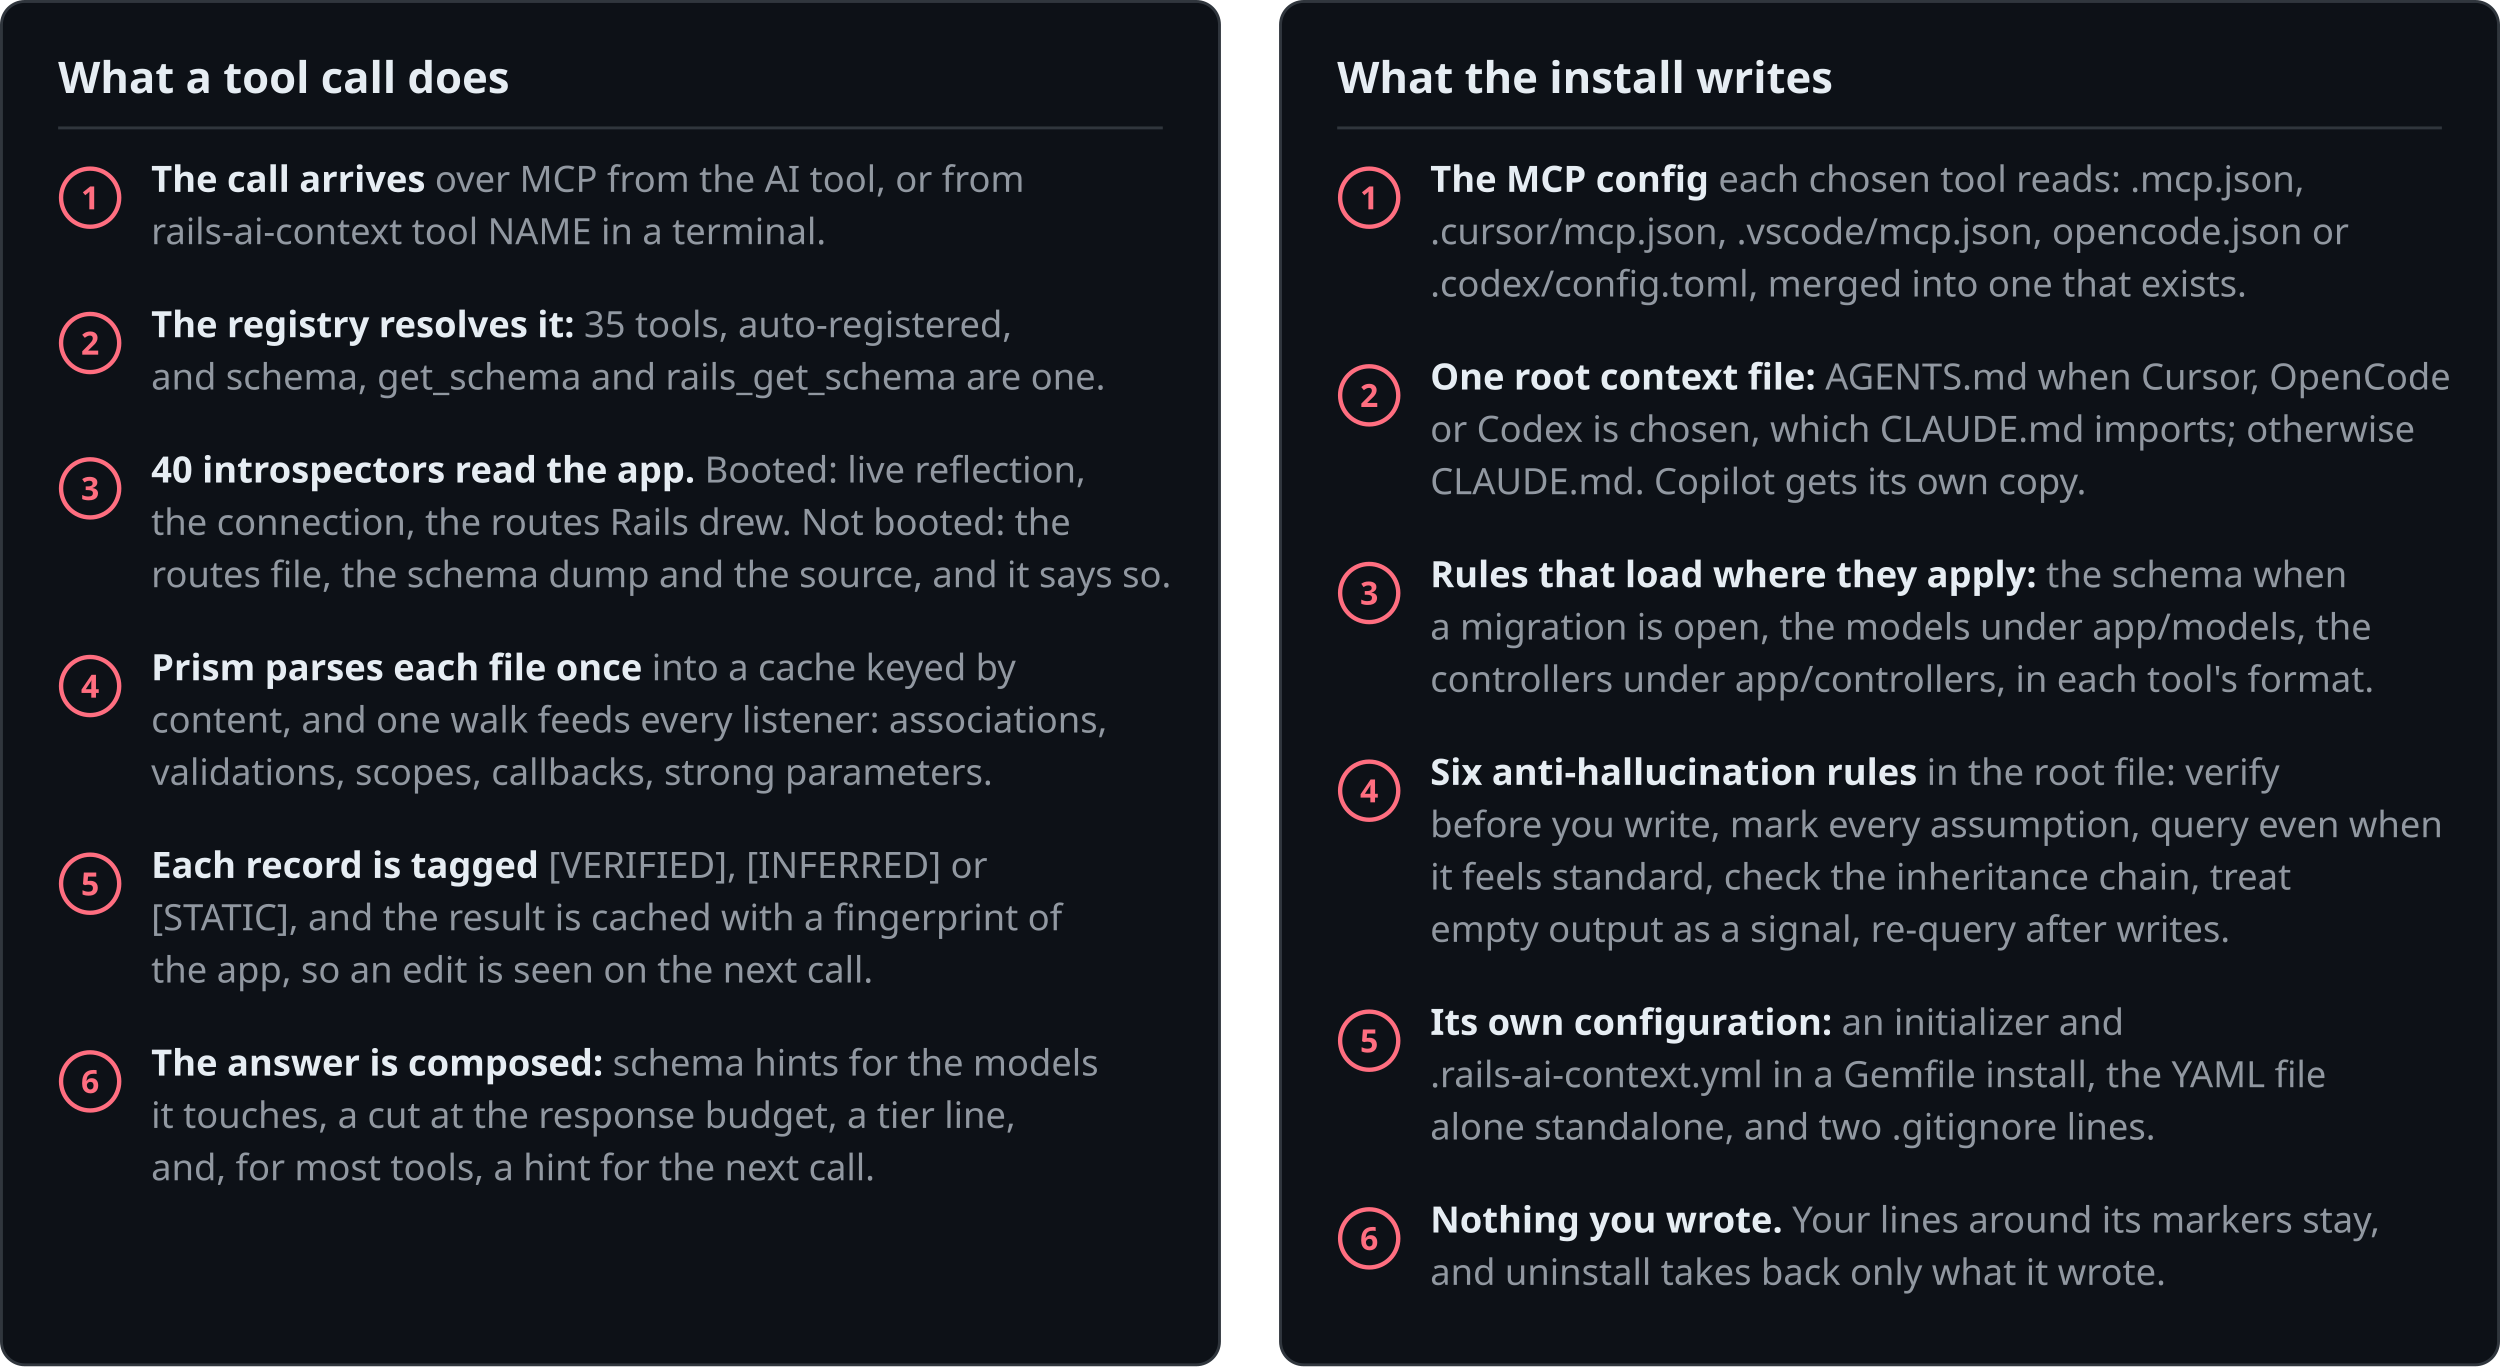
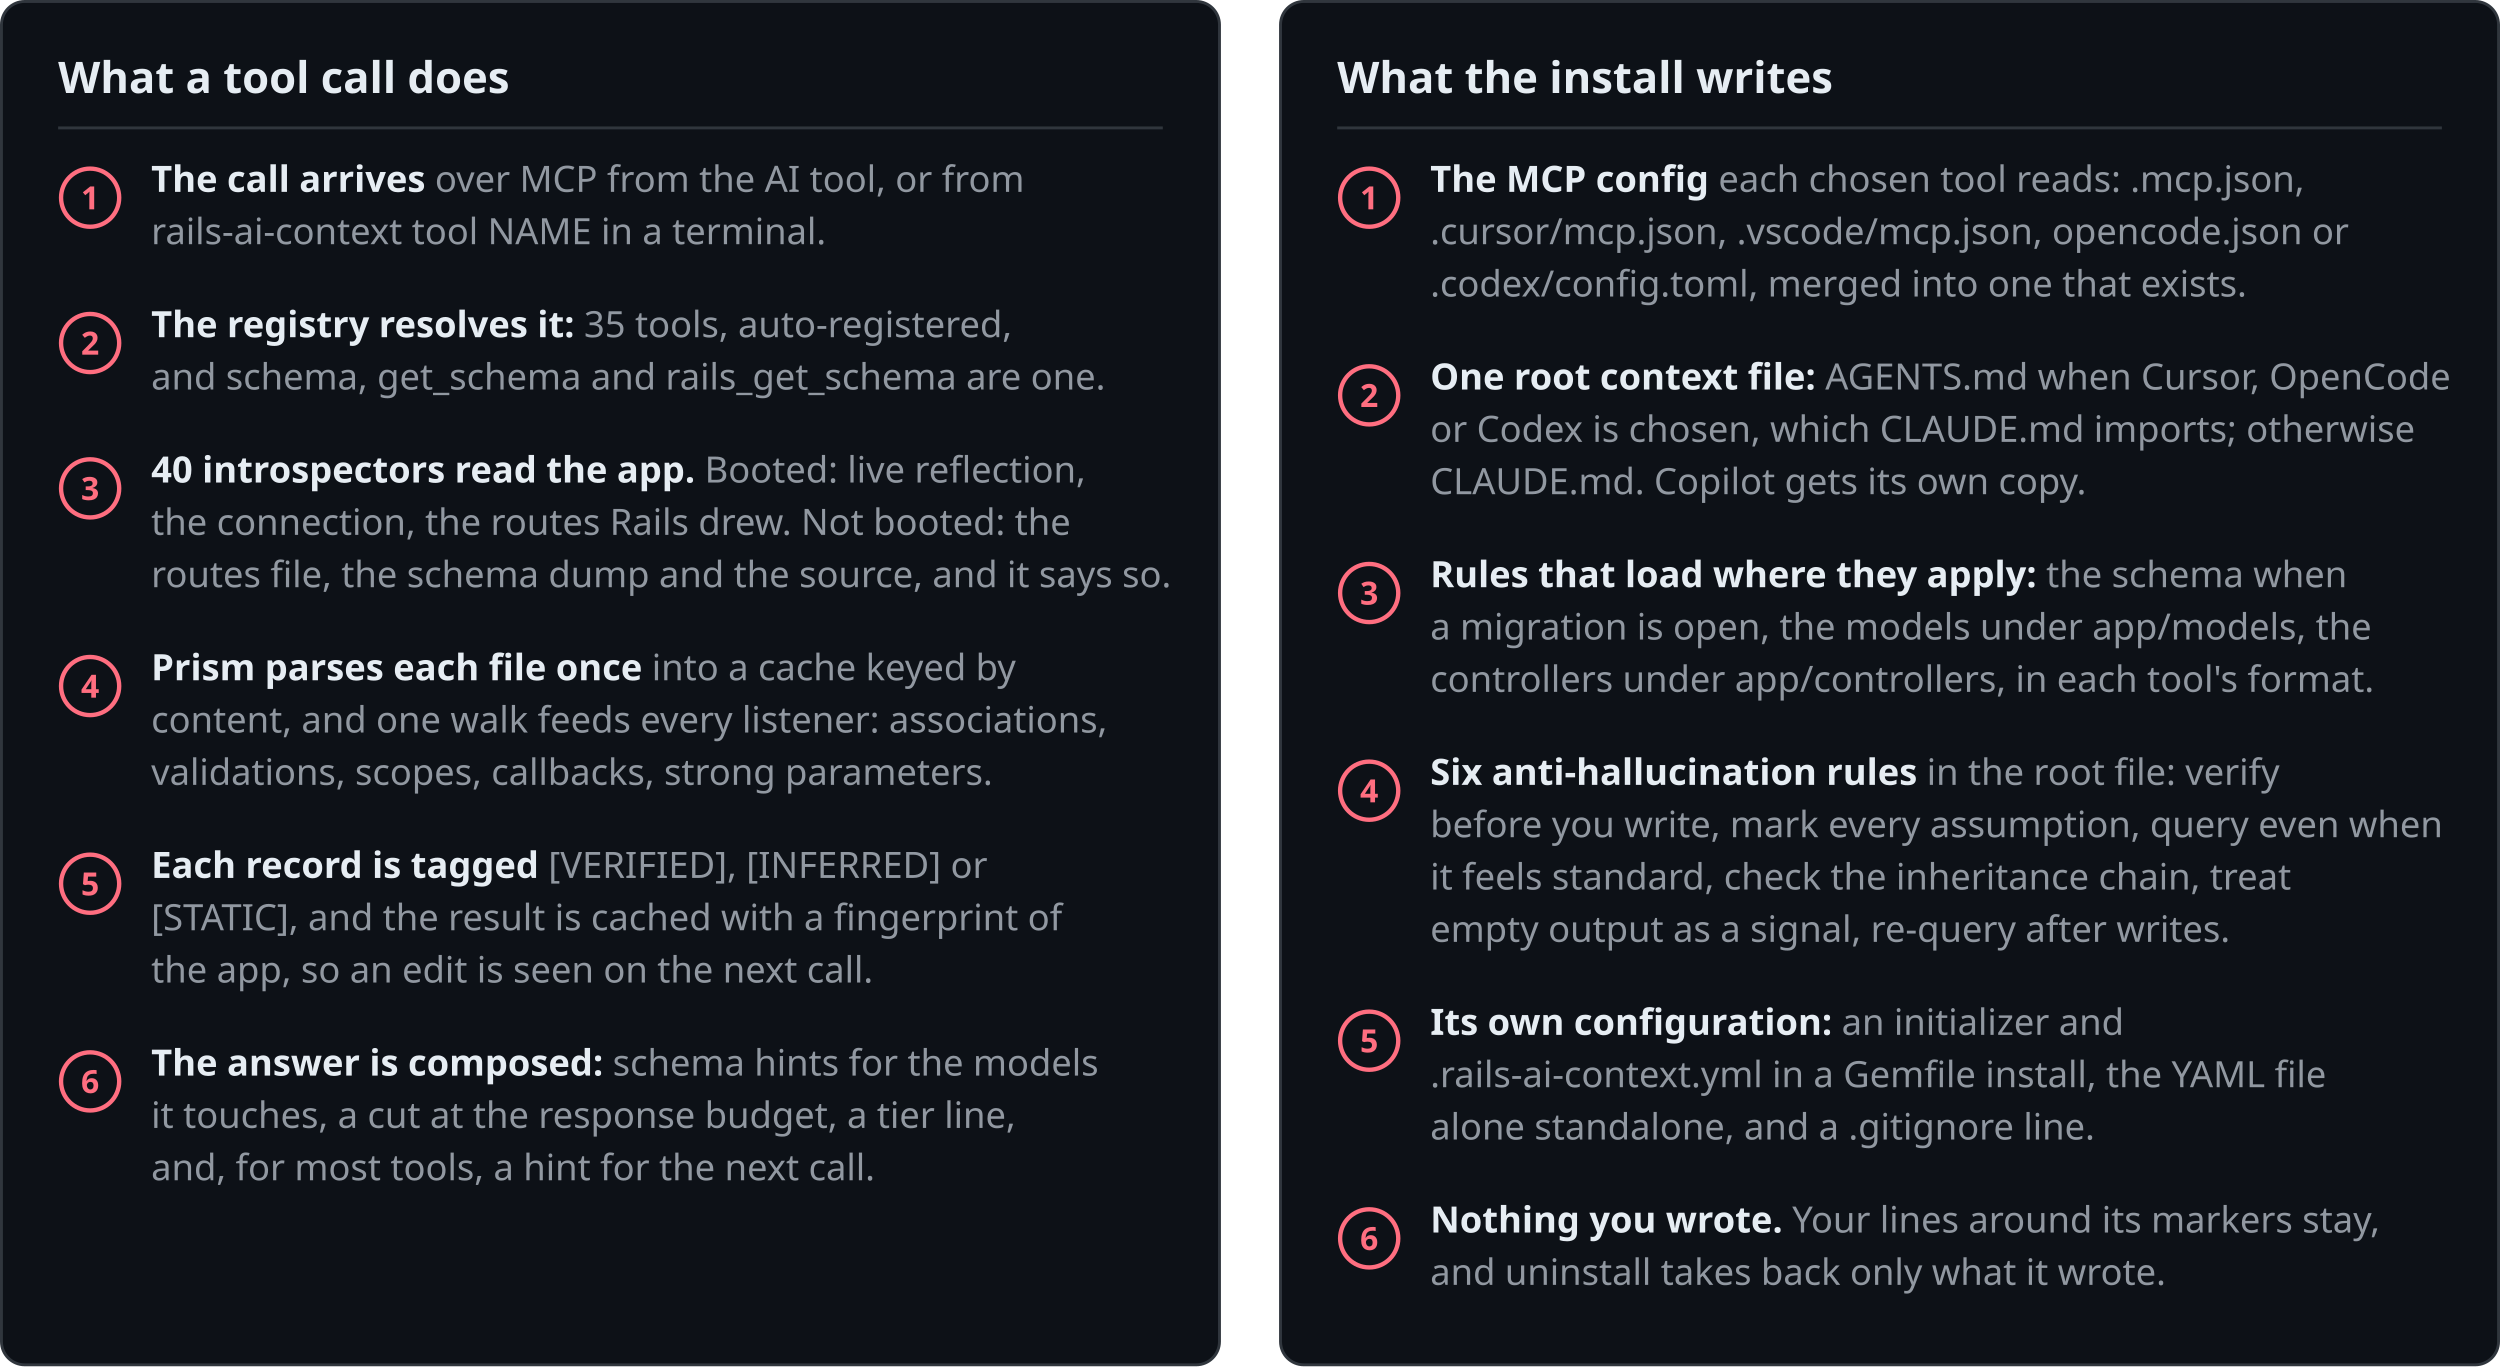
<svg xmlns="http://www.w3.org/2000/svg" width="860" height="470" viewBox="0 0 860 470" font-family="-apple-system, BlinkMacSystemFont, &quot;Segoe UI&quot;, &quot;Noto Sans&quot;, Helvetica, Arial, sans-serif">
  <rect x="0.5" y="0.5" width="419" height="469" rx="8" fill="#0d1117" stroke="#30363d" />
  <rect x="440.5" y="0.5" width="419" height="469" rx="8" fill="#0d1117" stroke="#30363d" />
  <text x="20" y="32" font-size="15" font-weight="600" fill="#e6edf3">What a tool call does</text>
  <text x="460" y="32" font-size="15" font-weight="600" fill="#e6edf3">What the install writes</text>
  <line x1="20" y1="44" x2="400" y2="44" stroke="#30363d" />
  <line x1="460" y1="44" x2="840" y2="44" stroke="#30363d" />
  <g font-size="12.5" fill="#9198a1">
    <circle cx="31" cy="68" r="10" fill="#0d1117" stroke="#ff6e80" stroke-width="1.5" />
    <text x="31" y="72" text-anchor="middle" font-size="11" font-weight="700" fill="#ff6e80">1</text>
    <text x="52" y="66">
      <tspan font-weight="600" fill="#e6edf3">The call arrives</tspan> over MCP from the AI tool, or from</text>
    <text x="52" y="84">rails-ai-context tool NAME in a terminal.</text>
    <circle cx="31" cy="118" r="10" fill="#0d1117" stroke="#ff6e80" stroke-width="1.5" />
    <text x="31" y="122" text-anchor="middle" font-size="11" font-weight="700" fill="#ff6e80">2</text>
    <text x="52" y="116">
      <tspan font-weight="600" fill="#e6edf3">The registry resolves it:</tspan> 35 tools, auto-registered,</text>
    <text x="52" y="134">and schema, get_schema and rails_get_schema are one.</text>
    <circle cx="31" cy="168" r="10" fill="#0d1117" stroke="#ff6e80" stroke-width="1.5" />
    <text x="31" y="172" text-anchor="middle" font-size="11" font-weight="700" fill="#ff6e80">3</text>
    <text x="52" y="166">
      <tspan font-weight="600" fill="#e6edf3">40 introspectors read the app.</tspan> Booted: live reflection,</text>
    <text x="52" y="184">the connection, the routes Rails drew. Not booted: the</text>
    <text x="52" y="202">routes file, the schema dump and the source, and it says so.</text>
    <circle cx="31" cy="236" r="10" fill="#0d1117" stroke="#ff6e80" stroke-width="1.5" />
    <text x="31" y="240" text-anchor="middle" font-size="11" font-weight="700" fill="#ff6e80">4</text>
    <text x="52" y="234">
      <tspan font-weight="600" fill="#e6edf3">Prism parses each file once</tspan> into a cache keyed by</text>
    <text x="52" y="252">content, and one walk feeds every listener: associations,</text>
    <text x="52" y="270">validations, scopes, callbacks, strong parameters.</text>
    <circle cx="31" cy="304" r="10" fill="#0d1117" stroke="#ff6e80" stroke-width="1.5" />
    <text x="31" y="308" text-anchor="middle" font-size="11" font-weight="700" fill="#ff6e80">5</text>
    <text x="52" y="302">
      <tspan font-weight="600" fill="#e6edf3">Each record is tagged</tspan> [VERIFIED], [INFERRED] or</text>
    <text x="52" y="320">[STATIC], and the result is cached with a fingerprint of</text>
    <text x="52" y="338">the app, so an edit is seen on the next call.</text>
    <circle cx="31" cy="372" r="10" fill="#0d1117" stroke="#ff6e80" stroke-width="1.5" />
    <text x="31" y="376" text-anchor="middle" font-size="11" font-weight="700" fill="#ff6e80">6</text>
    <text x="52" y="370">
      <tspan font-weight="600" fill="#e6edf3">The answer is composed:</tspan> schema hints for the models</text>
    <text x="52" y="388">it touches, a cut at the response budget, a tier line,</text>
    <text x="52" y="406">and, for most tools, a hint for the next call.</text>
    <circle cx="471" cy="68" r="10" fill="#0d1117" stroke="#ff6e80" stroke-width="1.5" />
    <text x="471" y="72" text-anchor="middle" font-size="11" font-weight="700" fill="#ff6e80">1</text>
    <text x="492" y="66">
      <tspan font-weight="600" fill="#e6edf3">The MCP config</tspan> each chosen tool reads: .mcp.json,</text>
    <text x="492" y="84">.cursor/mcp.json, .vscode/mcp.json, opencode.json or</text>
    <text x="492" y="102">.codex/config.toml, merged into one that exists.</text>
    <circle cx="471" cy="136" r="10" fill="#0d1117" stroke="#ff6e80" stroke-width="1.5" />
    <text x="471" y="140" text-anchor="middle" font-size="11" font-weight="700" fill="#ff6e80">2</text>
    <text x="492" y="134">
      <tspan font-weight="600" fill="#e6edf3">One root context file:</tspan> AGENTS.md when Cursor, OpenCode</text>
    <text x="492" y="152">or Codex is chosen, which CLAUDE.md imports; otherwise</text>
    <text x="492" y="170">CLAUDE.md. Copilot gets its own copy.</text>
    <circle cx="471" cy="204" r="10" fill="#0d1117" stroke="#ff6e80" stroke-width="1.5" />
    <text x="471" y="208" text-anchor="middle" font-size="11" font-weight="700" fill="#ff6e80">3</text>
    <text x="492" y="202">
      <tspan font-weight="600" fill="#e6edf3">Rules that load where they apply:</tspan> the schema when</text>
    <text x="492" y="220">a migration is open, the models under app/models, the</text>
    <text x="492" y="238">controllers under app/controllers, in each tool's format.</text>
    <circle cx="471" cy="272" r="10" fill="#0d1117" stroke="#ff6e80" stroke-width="1.5" />
    <text x="471" y="276" text-anchor="middle" font-size="11" font-weight="700" fill="#ff6e80">4</text>
    <text x="492" y="270">
      <tspan font-weight="600" fill="#e6edf3">Six anti-hallucination rules</tspan> in the root file: verify</text>
    <text x="492" y="288">before you write, mark every assumption, query even when</text>
    <text x="492" y="306">it feels standard, check the inheritance chain, treat</text>
    <text x="492" y="324">empty output as a signal, re-query after writes.</text>
    <circle cx="471" cy="358" r="10" fill="#0d1117" stroke="#ff6e80" stroke-width="1.5" />
    <text x="471" y="362" text-anchor="middle" font-size="11" font-weight="700" fill="#ff6e80">5</text>
    <text x="492" y="356">
      <tspan font-weight="600" fill="#e6edf3">Its own configuration:</tspan> an initializer and</text>
    <text x="492" y="374">.rails-ai-context.yml in a Gemfile install, the YAML file</text>
-     <text x="492" y="392">alone standalone, and two .gitignore lines.</text>
+     <text x="492" y="392">alone standalone, and a .gitignore line.</text>
    <circle cx="471" cy="426" r="10" fill="#0d1117" stroke="#ff6e80" stroke-width="1.5" />
    <text x="471" y="430" text-anchor="middle" font-size="11" font-weight="700" fill="#ff6e80">6</text>
    <text x="492" y="424">
      <tspan font-weight="600" fill="#e6edf3">Nothing you wrote.</tspan> Your lines around its markers stay,</text>
    <text x="492" y="442">and uninstall takes back only what it wrote.</text>
  </g>
</svg>
